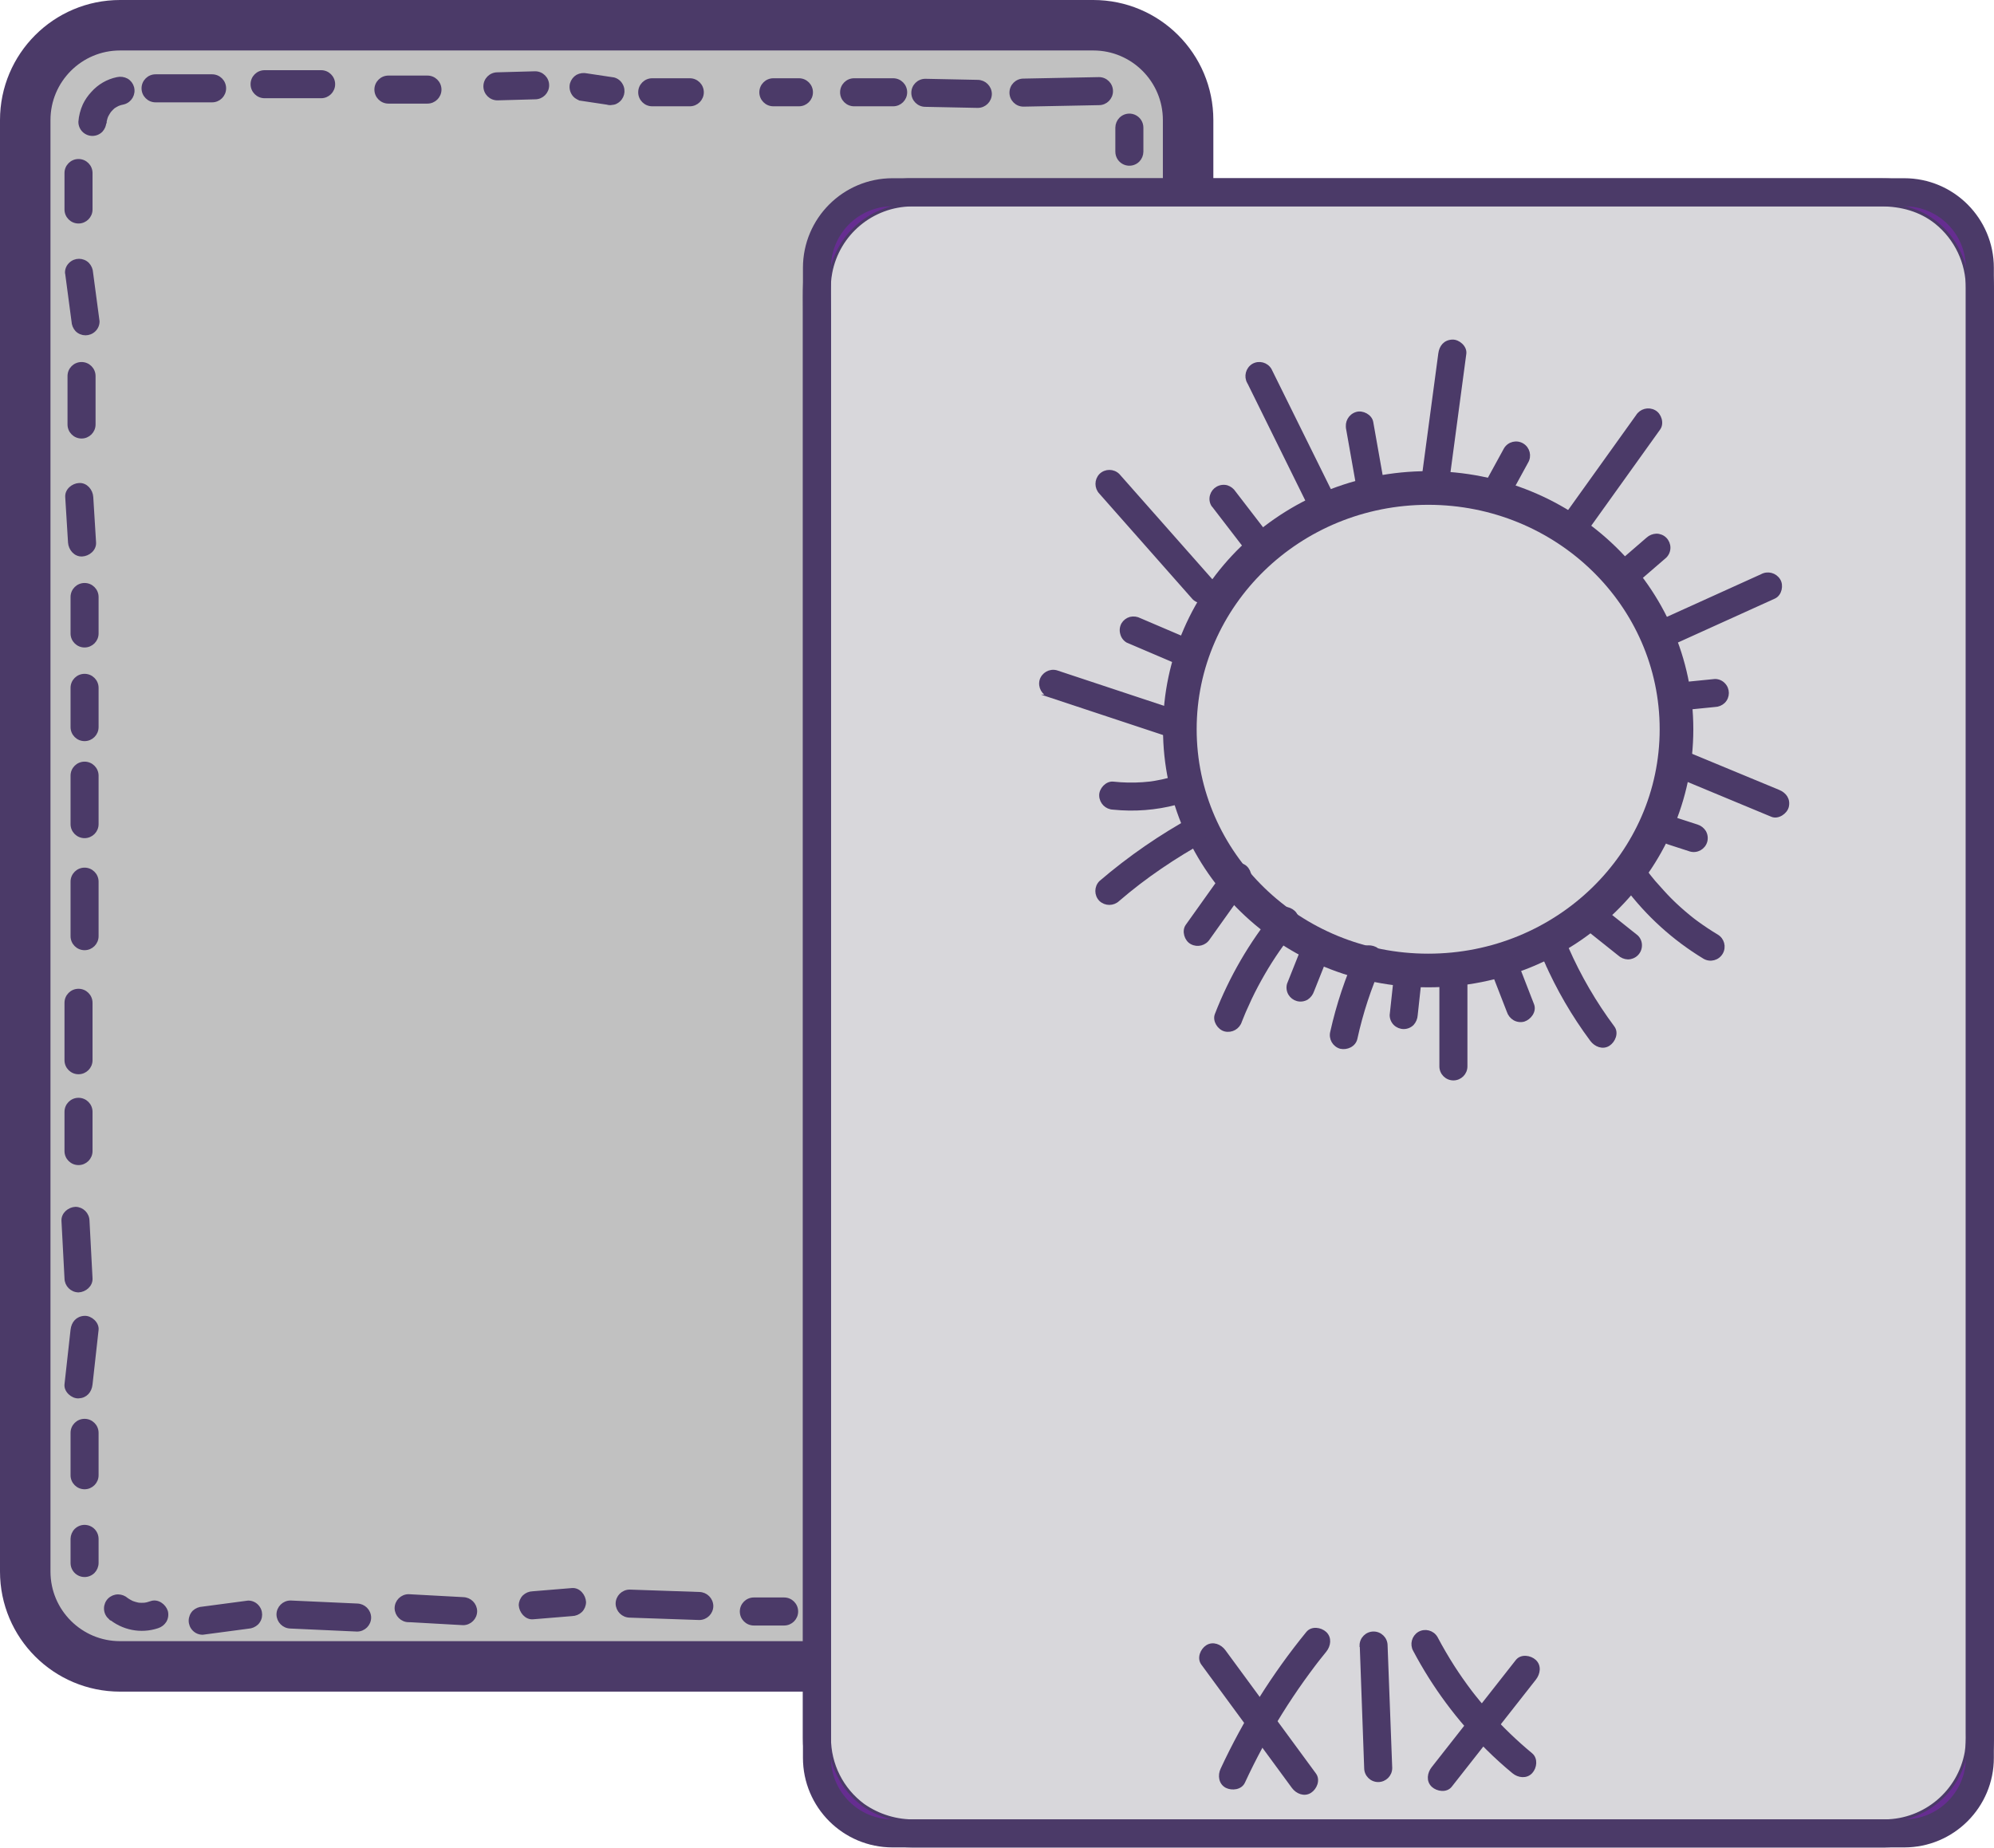
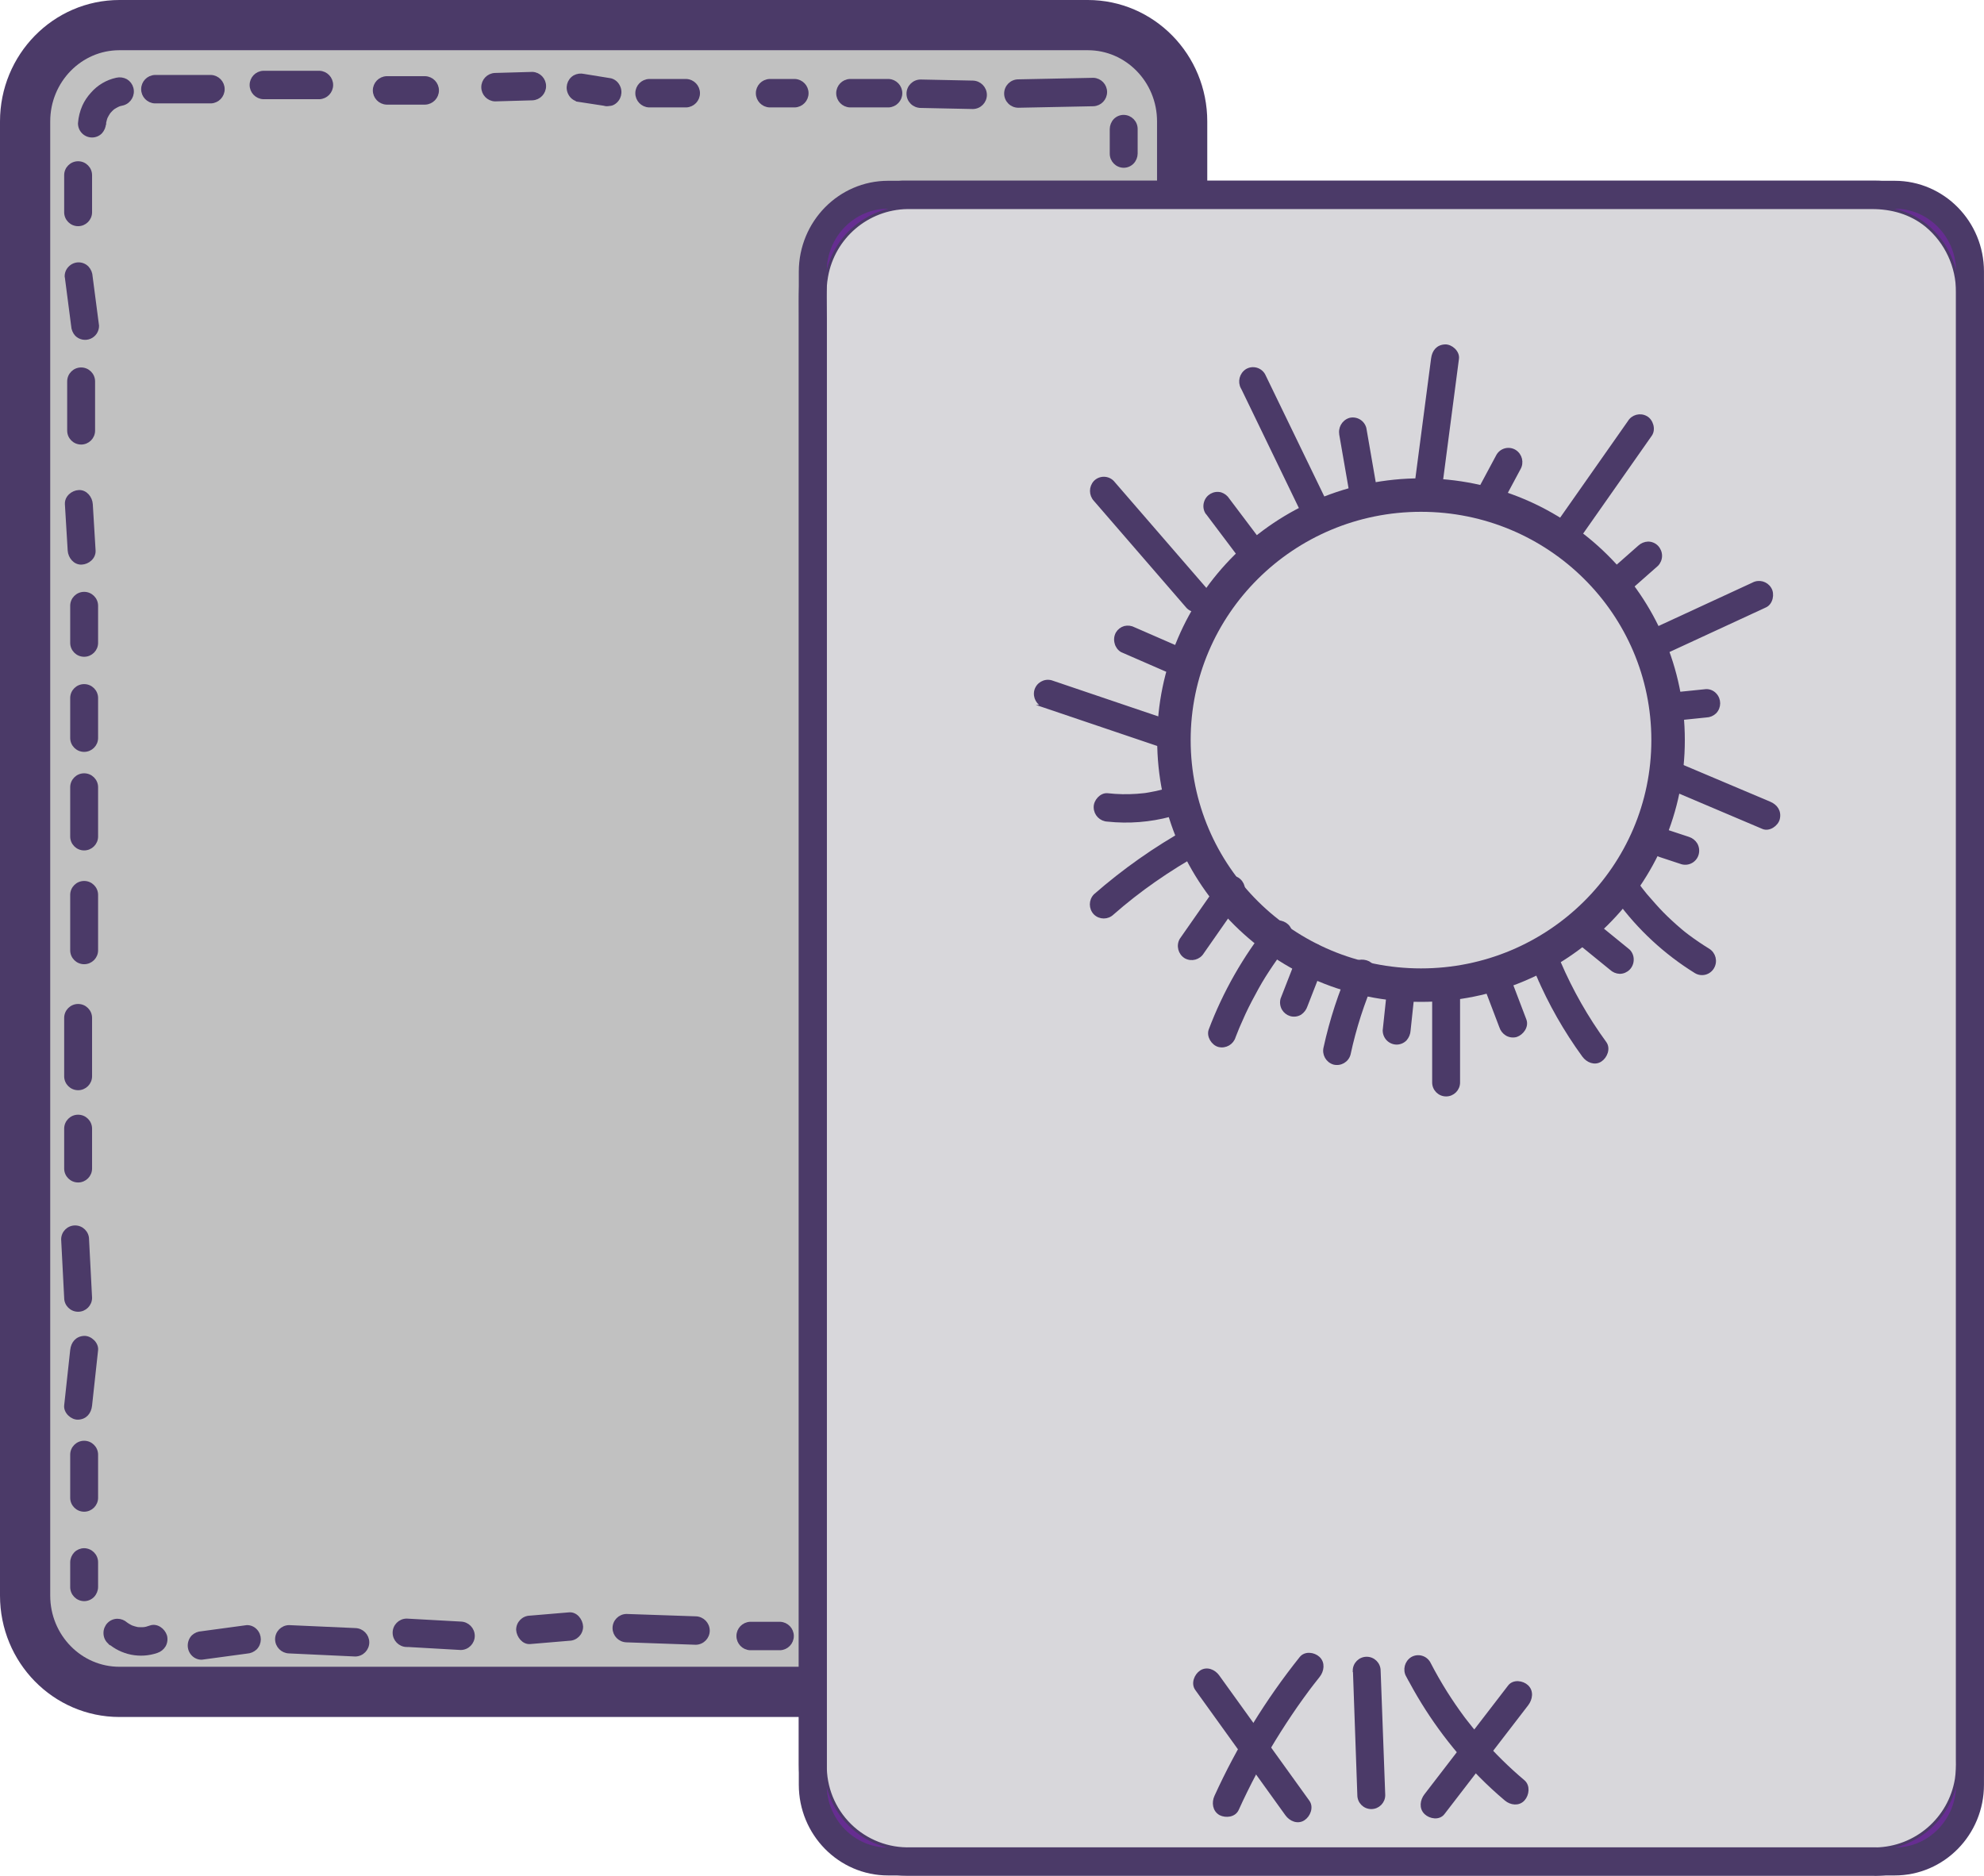
- <svg xmlns="http://www.w3.org/2000/svg" id="Camada_1" data-name="Camada 1" viewBox="0 0 711.11 658.86">
+ <svg xmlns="http://www.w3.org/2000/svg" id="Camada_1" data-name="Camada 1" viewBox="0 0 711.11 672.33">
  <defs>
    <style>
      .cls-1 {
        fill: #c1c1c1;
        stroke-width: 18px;
      }

      .cls-1, .cls-2, .cls-3, .cls-4, .cls-5, .cls-6 {
        stroke: #4b3a68;
        stroke-miterlimit: 10;
      }

      .cls-2 {
        fill: #d8d7db;
      }

      .cls-3 {
        fill: #662d91;
      }

      .cls-4, .cls-6 {
        fill: none;
      }

      .cls-4 {
        stroke-width: 12px;
      }

      .cls-5 {
        fill: #4b3a68;
      }

      .cls-6 {
        stroke-width: 10px;
      }
    </style>
  </defs>
-   <rect class="cls-1" x="9" y="9" width="414.71" height="585.29" rx="33.82" />
+   <path class="cls-1" d="M42.82,9H389.89c18.68,0,33.82,15.46,33.82,34.52V571.91c0,19.07-15.14,34.52-33.82,34.52H42.82C24.14,606.43,9,591,9,571.91V43.52C9,24.46,24.14,9,42.82,9Z" transform="translate(0 0)" />
  <g>
-     <rect class="cls-2" x="291.35" y="68.56" width="414.71" height="585.29" rx="33.82" />
-     <path class="cls-3" d="M672.24,649.35H326.57a31.08,31.08,0,0,1-18.66-5.6,29.66,29.66,0,0,1-12.06-24V112.12c0-4.8-.47-10.13.45-14.87a29.7,29.7,0,0,1,28.88-24.14H671c7,0,13.82,1.83,19.42,6.28a29.86,29.86,0,0,1,11.14,23.45V618.05a38.91,38.91,0,0,1-.38,6.82,29.68,29.68,0,0,1-28.94,24.48c-5.79.07-5.81,9.07,0,9A38.87,38.87,0,0,0,708.35,633a41.28,41.28,0,0,0,2.25-14.41V102.61a38.87,38.87,0,0,0-39.24-38.5H323.52A38.78,38.78,0,0,0,288.57,91c-2.07,6.54-1.74,13.32-1.74,20.06V619.87a38.42,38.42,0,0,0,38.35,38.49H672.24C678,658.35,678,649.35,672.24,649.35Z" transform="translate(0 0)" />
+     <path class="cls-2" d="M325.17,69.8H672.24c18.68,0,33.82,15.45,33.82,34.52V632.71c0,19.06-15.14,34.52-33.82,34.52H325.17c-18.68,0-33.82-15.46-33.82-34.52V104.32C291.35,85.25,306.49,69.8,325.17,69.8Z" transform="translate(0 0)" />
+     <path class="cls-3" d="M672.24,662.64H326.57a29.58,29.58,0,0,1-30.72-30.22V114.26c0-4.9-.47-10.34.45-15.18a29.87,29.87,0,0,1,28.88-24.64H671c7,0,13.82,1.87,19.42,6.41a30.74,30.74,0,0,1,11.14,23.94v525.9a40.57,40.57,0,0,1-.38,7,29.87,29.87,0,0,1-28.94,25c-5.79.07-5.81,9.25,0,9.18A38.91,38.91,0,0,0,708.35,646a43,43,0,0,0,2.25-14.71V104.55c-.2-21.91-17.77-39.5-39.24-39.3H323.52A38.91,38.91,0,0,0,288.57,92.7c-2.07,6.68-1.74,13.6-1.74,20.48V632.55c0,21.65,17.13,39.24,38.35,39.28H672.24C678,671.82,678,662.64,672.24,662.64Z" transform="translate(0 0)" />
  </g>
-   <ellipse class="cls-4" cx="509.32" cy="260.07" rx="88.56" ry="86.04" />
-   <path class="cls-5" d="M516.65,169.34l5.78-43.23c.31-2.35-2.3-4.6-4.5-4.5-2.71.12-4.17,2-4.5,4.5l-5.78,43.19c-.32,2.35,2.29,4.6,4.5,4.5,2.7-.12,4.16-2,4.5-4.5Z" transform="translate(0 0)" />
-   <path class="cls-5" d="M537.71,177.2l6.8-12.43a4.5,4.5,0,1,0-7.71-4.65l-.06.11-6.8,12.42a4.5,4.5,0,0,0,7.77,4.55Z" transform="translate(0 0)" />
-   <path class="cls-5" d="M564.35,191l27.29-38.11c1.38-1.92.4-5.09-1.61-6.16a4.61,4.61,0,0,0-6.16,1.62l-27.29,38.1c-1.38,1.92-.4,5.1,1.61,6.16a4.63,4.63,0,0,0,6.16-1.61Z" transform="translate(0 0)" />
-   <path class="cls-5" d="M583.09,207.84l10.81-9.34a4.51,4.51,0,0,0,1.32-3.18,4.6,4.6,0,0,0-1.32-3.19,4.52,4.52,0,0,0-3.18-1.31,5,5,0,0,0-3.18,1.29l-10.82,9.35a4.52,4.52,0,0,0-1.31,3.18,4.61,4.61,0,0,0,1.31,3.18,4.54,4.54,0,0,0,3.19,1.32,5,5,0,0,0,3.18-1.32Z" transform="translate(0 0)" />
-   <path class="cls-5" d="M596.56,229.42,632.8,213c2.15-1,2.84-4.26,1.61-6.16a4.62,4.62,0,0,0-6.15-1.61L592,221.65c-2.15,1-2.84,4.25-1.62,6.15a4.63,4.63,0,0,0,6.16,1.62Z" transform="translate(0 0)" />
-   <path class="cls-5" d="M600.76,252.72l10.8-1.08a4.78,4.78,0,0,0,3.18-1.32,4.49,4.49,0,0,0,0-6.35h0a4.32,4.32,0,0,0-3.18-1.32l-10.8,1.08a4.92,4.92,0,0,0-3.18,1.32,4.5,4.5,0,0,0,0,6.36h0A4.38,4.38,0,0,0,600.76,252.72Z" transform="translate(0 0)" />
-   <path class="cls-5" d="M599.68,277.44l32.22,13.39c2.18.91,5-1,5.54-3.14.6-2.63-.81-4.56-3.14-5.53L602,268.77c-2.18-.91-5,1-5.53,3.14-.6,2.63.81,4.56,3.14,5.53Z" transform="translate(0 0)" />
-   <path class="cls-5" d="M594.93,300.64l7.9,2.56a4.51,4.51,0,0,0,5.54-3.13h0a4.58,4.58,0,0,0-.46-3.47,4.88,4.88,0,0,0-2.69-2.07l-7.9-2.56a4.51,4.51,0,0,0-5.54,3.13h0a4.58,4.58,0,0,0,.46,3.47A4.88,4.88,0,0,0,594.93,300.64Z" transform="translate(0 0)" />
-   <path class="cls-5" d="M579.84,316.16a98.63,98.63,0,0,0,27.93,25.33,4.5,4.5,0,0,0,4.54-7.78q-3.72-2.23-7.24-4.81l-.85-.63-.56-.43-.54-.43-.83-.67c-1.15-.94-2.27-1.9-3.38-2.9a75.48,75.48,0,0,1-6-6c-1-1.09-2-2.2-3-3.35-.45-.54-.9-1.09-1.34-1.64l-.66-.83c.47.6-.23-.32-.32-.44-1.41-1.88-4-3-6.16-1.62-1.85,1.2-3.13,4.15-1.61,6.16Z" transform="translate(0 0)" />
-   <path class="cls-5" d="M566.57,331.72l10.81,8.62a4.92,4.92,0,0,0,3.18,1.32,4.57,4.57,0,0,0,3.18-1.32,4.47,4.47,0,0,0,1.32-3.18,4.32,4.32,0,0,0-1.32-3.18l-10.81-8.63a4.91,4.91,0,0,0-3.18-1.31,4.61,4.61,0,0,0-3.18,1.31,4.49,4.49,0,0,0-1.32,3.19A4.32,4.32,0,0,0,566.57,331.72Z" transform="translate(0 0)" />
-   <path class="cls-5" d="M551.12,342.64a144.34,144.34,0,0,0,16.43,28.28c1.4,1.88,4,3,6.15,1.61,1.87-1.2,3.12-4.14,1.62-6.16a144.48,144.48,0,0,1-16.43-28.26c-1-2.17-4.28-2.83-6.16-1.62-2.24,1.45-2.63,3.84-1.61,6.16Z" transform="translate(0 0)" />
-   <path class="cls-5" d="M532,345.63l5.86,15.08A4.88,4.88,0,0,0,540,363.4a4.55,4.55,0,0,0,3.46.46c2.13-.69,4.06-3.19,3.15-5.54l-5.86-15.08a4.88,4.88,0,0,0-2.07-2.69,4.62,4.62,0,0,0-3.47-.45c-2.13.68-4.06,3.18-3.14,5.53Z" transform="translate(0 0)" />
-   <path class="cls-5" d="M513.82,350.11v30.2a4.5,4.5,0,1,0,9,0v-30.2a4.5,4.5,0,0,0-9,0Z" transform="translate(0 0)" />
-   <path class="cls-5" d="M497.5,349l-1.41,13a4.5,4.5,0,0,0,1.31,3.18,4.6,4.6,0,0,0,3.19,1.32,4.51,4.51,0,0,0,3.18-1.32,5.21,5.21,0,0,0,1.32-3.18l1.41-13a4.5,4.5,0,0,0-7.68-3.19A5.18,5.18,0,0,0,497.5,349Z" transform="translate(0 0)" />
-   <path class="cls-5" d="M484.32,339.77A146.16,146.16,0,0,0,474.9,368a4.56,4.56,0,0,0,3.14,5.53c2.28.52,5-.68,5.54-3.14a139,139,0,0,1,3.7-13.58c.74-2.23,1.52-4.44,2.37-6.63.39-1,.8-2,1.22-3.05.21-.51.24-.58.09-.23.12-.28.24-.57.37-.86l.76-1.72c1-2.14.69-4.93-1.62-6.15-2-1-5.13-.68-6.15,1.61Z" transform="translate(0 0)" />
-   <path class="cls-5" d="M465.79,335.11,459.46,351a4.53,4.53,0,0,0,.45,3.47,4.6,4.6,0,0,0,2.69,2.06,4.53,4.53,0,0,0,3.47-.45,5.22,5.22,0,0,0,2.07-2.69l6.33-15.9a4.5,4.5,0,0,0-3.15-5.53h0a4.5,4.5,0,0,0-3.46.45,5.18,5.18,0,0,0-2.07,2.69Z" transform="translate(0 0)" />
-   <path class="cls-5" d="M455,325.23a134.66,134.66,0,0,0-21.28,36.59c-.85,2.2.94,5,3.14,5.54a4.65,4.65,0,0,0,5.54-3.15c.32-.82.64-1.64,1-2.46l.28-.68c-.18.43.26-.6.3-.69.67-1.48,1.33-2.95,2-4.41,1.43-3,3-5.92,4.65-8.78s3.36-5.54,5.2-8.21q1.38-2,2.83-4l.67-.88a5.72,5.72,0,0,1,.37-.49l1.66-2.07c1.48-1.82,1.91-4.6,0-6.36-1.65-1.51-4.78-2-6.36,0Z" transform="translate(0 0)" />
-   <path class="cls-5" d="M437.37,310.34l-14.09,19.77c-1.37,1.92-.4,5.09,1.61,6.15a4.62,4.62,0,0,0,6.16-1.61l14.09-19.77c1.37-1.92.4-5.09-1.61-6.15A4.62,4.62,0,0,0,437.37,310.34Z" transform="translate(0 0)" />
-   <path class="cls-5" d="M426,291.44a195.24,195.24,0,0,0-33.57,23.14,4.54,4.54,0,0,0,0,6.37,4.62,4.62,0,0,0,6.36,0,167,167,0,0,1,15-11.51,189.51,189.51,0,0,1,16.74-10.23,4.54,4.54,0,0,0,1.61-6.16,4.6,4.6,0,0,0-6.16-1.61Z" transform="translate(0 0)" />
-   <path class="cls-5" d="M397,288.25a63,63,0,0,0,22.47-1.73,4.54,4.54,0,0,0,3.14-5.53,4.59,4.59,0,0,0-5.54-3.15c-1.69.45-3.41.82-5.14,1.11l-1.2.19h0l-.61.08c-.87.1-1.74.18-2.62.24a59.41,59.41,0,0,1-10.5-.21c-2.35-.25-4.6,2.25-4.5,4.5a4.63,4.63,0,0,0,4.5,4.5Z" transform="translate(0 0)" />
-   <path class="cls-5" d="M374.32,248.21l41,13.58a4.53,4.53,0,0,0,5.53-3.15,4.59,4.59,0,0,0-3.14-5.53l-40.95-13.58a4.55,4.55,0,0,0-5.54,3.14,4.61,4.61,0,0,0,3.14,5.54Z" transform="translate(0 0)" />
-   <path class="cls-5" d="M402,228.71l15.74,6.72a5,5,0,0,0,3.46.45,4.53,4.53,0,0,0,3.15-5.54,4.3,4.3,0,0,0-2.07-2.68l-15.74-6.72a4.92,4.92,0,0,0-3.47-.45,4.6,4.6,0,0,0-2.69,2.06A4.53,4.53,0,0,0,400,226,4.35,4.35,0,0,0,402,228.71Z" transform="translate(0 0)" />
-   <path class="cls-5" d="M392.45,175.75l33.23,37.62a4.54,4.54,0,0,0,6.37,0,4.62,4.62,0,0,0,0-6.37l-33.23-37.61a4.54,4.54,0,0,0-6.37,0A4.6,4.6,0,0,0,392.45,175.75Z" transform="translate(0 0)" />
-   <path class="cls-5" d="M432.48,180.16l13.13,17.07a5,5,0,0,0,2.69,2.07,4.59,4.59,0,0,0,3.46-.45,4.55,4.55,0,0,0,2.07-2.69,4.35,4.35,0,0,0-.45-3.47l-13.13-17.07a5,5,0,0,0-2.69-2.07,4.6,4.6,0,0,0-3.46.46A4.51,4.51,0,0,0,432,176.7a4.33,4.33,0,0,0,.45,3.46Z" transform="translate(0 0)" />
-   <path class="cls-5" d="M445.26,136.37l21.88,44.32a4.5,4.5,0,0,0,6.15,1.61,4.61,4.61,0,0,0,1.62-6.15L453,131.83a4.52,4.52,0,0,0-6.16-1.62,4.62,4.62,0,0,0-1.61,6.16Z" transform="translate(0 0)" />
-   <path class="cls-5" d="M480.56,153,484,172.43c.41,2.32,3.38,3.84,5.54,3.14a4.63,4.63,0,0,0,3.14-5.54l-3.44-19.46c-.41-2.33-3.37-3.85-5.53-3.15A4.63,4.63,0,0,0,480.6,153Z" transform="translate(0 0)" />
-   <path class="cls-5" d="M37.53,43.48a2.69,2.69,0,0,1,.08-.79l-.16,1.2A12.39,12.39,0,0,1,38.24,41l-.45,1.08a13,13,0,0,1,1.66-2.84l-.71.91A13.82,13.82,0,0,1,41,37.83l-.91.71A12.78,12.78,0,0,1,42.82,37l-1.07.45a11.24,11.24,0,0,1,2.4-.72,4.56,4.56,0,0,0,3.17-5.57,4.51,4.51,0,0,0-2.07-2.69A5,5,0,0,0,41.79,28a16.19,16.19,0,0,0-8.86,5.14A16.7,16.7,0,0,0,30,37.42a17.88,17.88,0,0,0-1.55,6.06,4.5,4.5,0,0,0,7.68,3.18,5,5,0,0,0,1.32-3.18Z" transform="translate(0 0)" />
-   <path class="cls-5" d="M55.48,36H75.64a4.5,4.5,0,0,0,0-9H55.48a4.5,4.5,0,1,0,0,9Z" transform="translate(0 0)" />
-   <path class="cls-5" d="M94.36,34.53h20.16a4.5,4.5,0,1,0,0-9H94.36a4.5,4.5,0,0,0,0,9Z" transform="translate(0 0)" />
-   <path class="cls-5" d="M138.52,36.45h13.92a4.5,4.5,0,0,0,0-9H138.52a4.5,4.5,0,1,0,0,9Z" transform="translate(0 0)" />
-   <path class="cls-5" d="M177.39,35.29l13.45-.37a4.5,4.5,0,0,0,0-9l-13.45.37a4.5,4.5,0,0,0,0,9Z" transform="translate(0 0)" />
-   <path class="cls-5" d="M206.91,35.39l9.6,1.44a3.34,3.34,0,0,0,1.8.08,3.23,3.23,0,0,0,1.67-.53,4.51,4.51,0,0,0,1.62-6.16,4.38,4.38,0,0,0-2.69-2.11l-9.6-1.44a5,5,0,0,0-3.47.45,4.66,4.66,0,0,0-2.07,2.69,4.58,4.58,0,0,0,.46,3.47,4.36,4.36,0,0,0,2.68,2.07Z" transform="translate(0 0)" />
-   <path class="cls-5" d="M232.6,37.41H246a4.5,4.5,0,1,0,0-9H232.6a4.5,4.5,0,0,0,0,9Z" transform="translate(0 0)" />
-   <path class="cls-5" d="M275.8,37.41h9.12a4.5,4.5,0,1,0,0-9H275.8a4.5,4.5,0,0,0,0,9Z" transform="translate(0 0)" />
-   <path class="cls-5" d="M304.6,37.41h13.92a4.5,4.5,0,1,0,0-9H304.6a4.5,4.5,0,0,0,0,9Z" transform="translate(0 0)" />
-   <path class="cls-5" d="M330,37.6l18.72.38a4.53,4.53,0,0,0,4.5-4.5,4.59,4.59,0,0,0-4.5-4.5L330,28.6a4.5,4.5,0,0,0,0,9Z" transform="translate(0 0)" />
-   <path class="cls-5" d="M365,37.53,391.92,37a4.5,4.5,0,0,0,0-9L365,28.53a4.5,4.5,0,0,0,0,9Z" transform="translate(0 0)" />
-   <path class="cls-5" d="M23.5,61.71v13a4.5,4.5,0,0,0,9,0v-13a4.5,4.5,0,0,0-9,0Z" transform="translate(0 0)" />
-   <path class="cls-5" d="M23.71,97.32,26,114.58a5,5,0,0,0,1.32,3.19,4.51,4.51,0,0,0,6.36,0A4.34,4.34,0,0,0,35,114.58l-2.3-17.26a5,5,0,0,0-1.35-3.21,4.5,4.5,0,0,0-6.35,0h0a4.24,4.24,0,0,0-1.32,3.18Z" transform="translate(0 0)" />
-   <path class="cls-5" d="M24.58,134.11v17.28a4.5,4.5,0,0,0,9,0V134.11a4.5,4.5,0,0,0-9,0Z" transform="translate(0 0)" />
-   <path class="cls-5" d="M23.76,177.25l1,16.21c.15,2.34,2,4.61,4.5,4.5,2.32-.1,4.66-2,4.5-4.5l-1-16.21c-.15-2.34-2-4.61-4.5-4.5-2.32.11-4.66,2-4.5,4.5Z" transform="translate(0 0)" />
-   <path class="cls-5" d="M25.66,212.91v13a4.5,4.5,0,1,0,9,0v-13a4.5,4.5,0,1,0-9,0Z" transform="translate(0 0)" />
-   <path class="cls-5" d="M25.66,245.31v14a4.5,4.5,0,1,0,9,0v-14a4.5,4.5,0,0,0-9,0Z" transform="translate(0 0)" />
-   <path class="cls-5" d="M25.66,276.63v17.28a4.5,4.5,0,1,0,9,0V276.63a4.5,4.5,0,0,0-9,0Z" transform="translate(0 0)" />
-   <path class="cls-5" d="M25.66,314.43v19.44a4.5,4.5,0,0,0,9,0V314.43a4.5,4.5,0,1,0-9,0Z" transform="translate(0 0)" />
-   <path class="cls-5" d="M23.5,357.63v20.48a4.5,4.5,0,0,0,9,0V357.63a4.5,4.5,0,0,0-9,0Z" transform="translate(0 0)" />
-   <path class="cls-5" d="M23.5,396.51v14a4.5,4.5,0,0,0,9,0v-14a4.5,4.5,0,0,0-9,0Z" transform="translate(0 0)" />
-   <path class="cls-5" d="M22.42,435.39l1.08,20.52a4.57,4.57,0,0,0,4.5,4.5c2.33-.1,4.63-2,4.5-4.5l-1.08-20.52a4.57,4.57,0,0,0-4.5-4.5C24.59,431,22.29,432.89,22.42,435.39Z" transform="translate(0 0)" />
-   <path class="cls-5" d="M25.66,474.27,23.5,493.71c-.26,2.35,2.26,4.6,4.5,4.5,2.66-.12,4.22-2,4.5-4.5l2.16-19.44c.26-2.35-2.26-4.6-4.5-4.5-2.66.12-4.22,2-4.5,4.5Z" transform="translate(0 0)" />
-   <path class="cls-5" d="M25.66,511v15.12a4.5,4.5,0,0,0,9,0V511a4.5,4.5,0,0,0-9,0Z" transform="translate(0 0)" />
-   <path class="cls-5" d="M25.66,548.79v8.64a4.5,4.5,0,0,0,7.68,3.18,4.66,4.66,0,0,0,1.32-3.18v-8.64A4.5,4.5,0,0,0,27,545.61,4.66,4.66,0,0,0,25.66,548.79Z" transform="translate(0 0)" />
-   <path class="cls-5" d="M38.9,576.76a17.84,17.84,0,0,0,17.33,3.43,4.88,4.88,0,0,0,2.68-2.08,4.58,4.58,0,0,0,.46-3.47c-.7-2.17-3.17-4-5.54-3.14a13.17,13.17,0,0,1-2.7.67l1.2-.17a14.3,14.3,0,0,1-3.58,0l1.19.16a14.68,14.68,0,0,1-3.45-1l1.08.45a13.25,13.25,0,0,1-2.75-1.6l.91.7-.46-.38a4.85,4.85,0,0,0-3.18-1.22,4.6,4.6,0,0,0-3.19,1.32,4.52,4.52,0,0,0-1.31,3.18,4.43,4.43,0,0,0,1.31,3.19Z" transform="translate(0 0)" />
-   <path class="cls-5" d="M72.29,582.5l16.2-2.15A5,5,0,0,0,91.67,579a4.5,4.5,0,0,0,0-6.36h0a4.32,4.32,0,0,0-3.18-1.32l-16.2,2.15a5,5,0,0,0-3.19,1.31A4.63,4.63,0,0,0,67.79,578a4.52,4.52,0,0,0,1.31,3.18A4.36,4.36,0,0,0,72.29,582.5Z" transform="translate(0 0)" />
-   <path class="cls-5" d="M103.6,580.29l23.76,1.08a4.53,4.53,0,0,0,4.5-4.5,4.59,4.59,0,0,0-4.5-4.5l-23.76-1.08a4.53,4.53,0,0,0-4.5,4.5A4.59,4.59,0,0,0,103.6,580.29Z" transform="translate(0 0)" />
-   <path class="cls-5" d="M145.73,578l19.44,1.09a4.53,4.53,0,0,0,4.5-4.5,4.6,4.6,0,0,0-4.5-4.5l-19.44-1.05a4.52,4.52,0,0,0-4.5,4.5,4.59,4.59,0,0,0,4.5,4.5Z" transform="translate(0 0)" />
-   <path class="cls-5" d="M190,577l14-1.15a4.78,4.78,0,0,0,3.18-1.32,4.57,4.57,0,0,0,1.32-3.18c-.11-2.28-2-4.71-4.5-4.5L190,568a4.78,4.78,0,0,0-3.18,1.32,4.57,4.57,0,0,0-1.32,3.18C185.64,574.73,187.54,577.16,190,577Z" transform="translate(0 0)" />
-   <path class="cls-5" d="M224.55,576.4l24.84.85a4.53,4.53,0,0,0,4.5-4.5,4.59,4.59,0,0,0-4.5-4.5l-24.84-.85a4.53,4.53,0,0,0-4.5,4.5,4.59,4.59,0,0,0,4.5,4.5Z" transform="translate(0 0)" />
-   <path class="cls-5" d="M268.84,579.21h10.8a4.5,4.5,0,0,0,0-9h-10.8a4.5,4.5,0,1,0,0,9Z" transform="translate(0 0)" />
-   <path class="cls-5" d="M398.26,45.51v8.6a4.5,4.5,0,0,0,7.68,3.18,4.66,4.66,0,0,0,1.32-3.18v-8.6a4.5,4.5,0,0,0-7.68-3.18A4.66,4.66,0,0,0,398.26,45.51Z" transform="translate(0 0)" />
-   <path class="cls-5" d="M428.82,593.34l32.31,44c1.39,1.89,4,3,6.15,1.61,1.88-1.21,3.11-4.13,1.62-6.16l-32.31-44c-1.39-1.89-4-3-6.16-1.61-1.87,1.21-3.1,4.13-1.61,6.16Z" transform="translate(0 0)" />
-   <path class="cls-5" d="M443.53,635.52a227.67,227.67,0,0,1,13.28-24.6q3.69-5.92,7.75-11.63c1.31-1.84,2.65-3.65,4-5.45.1-.12,1.09-1.42.67-.88l1.11-1.42c.75-.95,1.5-1.88,2.26-2.82,1.48-1.82,1.91-4.6,0-6.36-1.65-1.51-4.78-2-6.37,0A231.16,231.16,0,0,0,435.75,631c-1,2.13-.67,4.94,1.62,6.15,2,1,5.1.67,6.15-1.61Z" transform="translate(0 0)" />
-   <path class="cls-5" d="M485.42,586.85,487,630.54a4.5,4.5,0,0,0,9,0l-1.65-43.69a4.5,4.5,0,0,0-9,0Z" transform="translate(0 0)" />
-   <path class="cls-5" d="M504.43,588.54a144.56,144.56,0,0,0,26.14,35.21q4.38,4.34,9.13,8.26c1.81,1.5,4.62,1.9,6.36,0,1.53-1.66,1.94-4.76,0-6.37a140.42,140.42,0,0,1-15.26-14.71c-1.18-1.32-2.33-2.67-3.45-4-.59-.71-1.17-1.43-1.74-2.15l-.78-1-.46-.6q-3.21-4.24-6.08-8.7c-2.18-3.4-4.2-6.88-6.09-10.45a4.52,4.52,0,0,0-6.15-1.61,4.6,4.6,0,0,0-1.62,6.15Z" transform="translate(0 0)" />
-   <path class="cls-5" d="M517.34,636.89l30-38.19c1.45-1.85,1.93-4.59,0-6.37-1.62-1.49-4.81-2-6.37,0l-30,38.2c-1.45,1.84-1.93,4.58,0,6.36C512.59,638.38,515.78,638.89,517.34,636.89Z" transform="translate(0 0)" />
-   <rect class="cls-6" x="291.35" y="68.56" width="414.71" height="585.29" rx="26.96" />
+   <ellipse class="cls-4" cx="509.32" cy="265.28" rx="88.56" ry="87.83" />
+   <path class="cls-5" d="M516.65,172.67l5.78-44.13c.31-2.4-2.3-4.7-4.5-4.59-2.71.12-4.17,2-4.5,4.59l-5.78,44.09c-.32,2.39,2.29,4.69,4.5,4.59,2.7-.12,4.16-2,4.5-4.59Z" transform="translate(0 0)" />
+   <path class="cls-5" d="M537.71,180.69l6.8-12.69a4.66,4.66,0,0,0-1.53-6.31,4.45,4.45,0,0,0-6.18,1.57h0l-.06.11-6.8,12.68a4.63,4.63,0,0,0,1.61,6.28,4.44,4.44,0,0,0,6.16-1.64Z" transform="translate(0 0)" />
+   <path class="cls-5" d="M564.35,194.78l27.29-38.9c1.38-2,.4-5.2-1.61-6.29a4.56,4.56,0,0,0-6.16,1.65l-27.29,38.89c-1.38,2-.4,5.21,1.61,6.29a4.57,4.57,0,0,0,6.16-1.64Z" transform="translate(0 0)" />
+   <path class="cls-5" d="M583.09,212l10.81-9.54a4.65,4.65,0,0,0,1.32-3.24,4.75,4.75,0,0,0-1.32-3.26,4.47,4.47,0,0,0-3.18-1.34,4.92,4.92,0,0,0-3.18,1.32l-10.82,9.54a4.67,4.67,0,0,0-1.31,3.25,4.78,4.78,0,0,0,1.31,3.25,4.47,4.47,0,0,0,3.19,1.34,5,5,0,0,0,3.18-1.34Z" transform="translate(0 0)" />
+   <path class="cls-5" d="M596.56,234l36.24-16.76c2.15-1,2.84-4.35,1.61-6.28a4.57,4.57,0,0,0-6.15-1.65L592,226.06c-2.15,1-2.84,4.34-1.62,6.28a4.58,4.58,0,0,0,6.16,1.65Z" transform="translate(0 0)" />
+   <path class="cls-5" d="M600.76,257.78l10.8-1.11a4.75,4.75,0,0,0,3.18-1.34,4.66,4.66,0,0,0,0-6.48h0a4.27,4.27,0,0,0-3.18-1.35l-10.8,1.1a4.85,4.85,0,0,0-3.18,1.35,4.67,4.67,0,0,0,0,6.49h0A4.37,4.37,0,0,0,600.76,257.78Z" transform="translate(0 0)" />
+   <path class="cls-5" d="M599.68,283l32.22,13.67c2.18.93,5-1,5.54-3.21.6-2.68-.81-4.65-3.14-5.64L602,274.16c-2.18-.93-5,1-5.53,3.21-.6,2.68.81,4.65,3.14,5.64Z" transform="translate(0 0)" />
+   <path class="cls-5" d="M594.93,306.69l7.9,2.61a4.49,4.49,0,0,0,5.54-3.19h0a4.75,4.75,0,0,0-.46-3.54,4.92,4.92,0,0,0-2.69-2.12l-7.9-2.61a4.51,4.51,0,0,0-5.54,3.2h0a4.75,4.75,0,0,0,.46,3.54A4.86,4.86,0,0,0,594.93,306.69Z" transform="translate(0 0)" />
+   <path class="cls-5" d="M579.84,322.53a99.32,99.32,0,0,0,27.93,25.86,4.45,4.45,0,0,0,6.16-1.65,4.65,4.65,0,0,0-1.62-6.29q-3.72-2.28-7.24-4.91l-.85-.65-.56-.43-.54-.44-.83-.69c-1.15-1-2.27-1.94-3.38-3a77,77,0,0,1-6-6.12q-1.5-1.67-3-3.42c-.45-.55-.9-1.11-1.34-1.68l-.66-.84c.47.61-.23-.33-.32-.45-1.41-1.92-4-3.06-6.16-1.66-1.85,1.23-3.13,4.24-1.61,6.29Z" transform="translate(0 0)" />
+   <path class="cls-5" d="M566.57,338.42l10.81,8.8a4.89,4.89,0,0,0,3.18,1.34,4.55,4.55,0,0,0,3.18-1.34,4.62,4.62,0,0,0,1.32-3.25,4.48,4.48,0,0,0-1.32-3.25l-10.81-8.81a4.88,4.88,0,0,0-3.18-1.33,4.58,4.58,0,0,0-3.18,1.33,4.66,4.66,0,0,0-1.32,3.26A4.48,4.48,0,0,0,566.57,338.42Z" transform="translate(0 0)" />
+   <path class="cls-5" d="M551.12,349.56a148.3,148.3,0,0,0,16.43,28.87c1.4,1.92,4,3.06,6.15,1.64,1.87-1.22,3.12-4.22,1.62-6.28a148.14,148.14,0,0,1-16.43-28.85c-1-2.22-4.28-2.89-6.16-1.65-2.24,1.48-2.63,3.91-1.61,6.28Z" transform="translate(0 0)" />
+   <path class="cls-5" d="M532,352.61l5.86,15.4a4.92,4.92,0,0,0,2.14,2.74,4.47,4.47,0,0,0,3.46.47c2.13-.7,4.06-3.25,3.15-5.65l-5.86-15.39a5,5,0,0,0-2.07-2.75,4.53,4.53,0,0,0-3.47-.46c-2.13.69-4.06,3.25-3.14,5.64Z" transform="translate(0 0)" />
+   <path class="cls-5" d="M513.82,357.19V388a4.5,4.5,0,1,0,9,0V357.19a4.5,4.5,0,1,0-9,0Z" transform="translate(0 0)" />
+   <path class="cls-5" d="M497.5,356.05l-1.41,13.27a4.65,4.65,0,0,0,1.31,3.25,4.54,4.54,0,0,0,3.19,1.35,4.46,4.46,0,0,0,3.18-1.35,5.38,5.38,0,0,0,1.32-3.25l1.41-13.27a4.54,4.54,0,0,0-4.49-4.59,4.43,4.43,0,0,0-3.19,1.34A5.34,5.34,0,0,0,497.5,356.05Z" transform="translate(0 0)" />
+   <path class="cls-5" d="M484.32,346.63a151.57,151.57,0,0,0-9.42,28.82,4.66,4.66,0,0,0,3.14,5.64,4.55,4.55,0,0,0,5.54-3.2c1-4.68,2.24-9.31,3.7-13.86.74-2.28,1.52-4.54,2.37-6.77.39-1,.8-2,1.22-3.11q.31-.78.09-.24l.37-.88.76-1.75c1-2.19.69-5-1.62-6.28-2-1-5.13-.69-6.15,1.64Z" transform="translate(0 0)" />
+   <path class="cls-5" d="M465.79,341.88l-6.33,16.22a4.7,4.7,0,0,0,.45,3.54,4.63,4.63,0,0,0,2.69,2.1,4.44,4.44,0,0,0,3.47-.46,5.3,5.3,0,0,0,2.07-2.74l6.33-16.23a4.6,4.6,0,0,0-3.15-5.65h0a4.42,4.42,0,0,0-3.46.46,5.29,5.29,0,0,0-2.07,2.75Z" transform="translate(0 0)" />
+   <path class="cls-5" d="M455,331.79a138.1,138.1,0,0,0-21.28,37.35c-.85,2.25.94,5.1,3.14,5.66a4.64,4.64,0,0,0,5.54-3.22c.32-.84.64-1.67,1-2.51l.28-.69.3-.71c.67-1.51,1.33-3,2-4.5,1.43-3.06,3-6,4.65-9s3.36-5.66,5.2-8.38c.92-1.36,1.86-2.73,2.83-4.09l.67-.89a4.62,4.62,0,0,1,.37-.5l1.66-2.12c1.48-1.86,1.91-4.69,0-6.49-1.65-1.54-4.78-2-6.36,0Z" transform="translate(0 0)" />
+   <path class="cls-5" d="M437.37,316.59l-14.09,20.18a4.67,4.67,0,0,0,1.61,6.28,4.58,4.58,0,0,0,6.16-1.64l14.09-20.18a4.67,4.67,0,0,0-1.61-6.28A4.57,4.57,0,0,0,437.37,316.59Z" transform="translate(0 0)" />
+   <path class="cls-5" d="M426,297.3a195.08,195.08,0,0,0-33.57,23.62,4.7,4.7,0,0,0,0,6.5,4.55,4.55,0,0,0,6.36,0,169.66,169.66,0,0,1,15-11.75,191.67,191.67,0,0,1,16.74-10.44,4.69,4.69,0,0,0,1.61-6.29A4.55,4.55,0,0,0,426,297.3Z" transform="translate(0 0)" />
+   <path class="cls-5" d="M397,294a61.71,61.71,0,0,0,22.47-1.76,4.66,4.66,0,0,0,3.14-5.65,4.57,4.57,0,0,0-5.54-3.21c-1.69.46-3.41.84-5.14,1.13l-1.2.2h0l-.61.08c-.87.1-1.74.18-2.62.24a57.56,57.56,0,0,1-10.5-.21c-2.35-.26-4.6,2.29-4.5,4.59A4.67,4.67,0,0,0,397,294Z" transform="translate(0 0)" />
+   <path class="cls-5" d="M374.32,253.17l41,13.87a4.52,4.52,0,0,0,5.53-3.22,4.69,4.69,0,0,0-3.14-5.64l-40.95-13.87a4.54,4.54,0,0,0-5.54,3.21,4.71,4.71,0,0,0,3.14,5.65Z" transform="translate(0 0)" />
+   <path class="cls-5" d="M402,233.27l15.74,6.86a5,5,0,0,0,3.46.46,4.64,4.64,0,0,0,3.15-5.66,4.34,4.34,0,0,0-2.07-2.73l-15.74-6.86a4.82,4.82,0,0,0-3.47-.46,4.59,4.59,0,0,0-2.69,2.1,4.69,4.69,0,0,0-.38,3.52A4.47,4.47,0,0,0,402,233.27Z" transform="translate(0 0)" />
+   <path class="cls-5" d="M392.45,179.21l33.23,38.4a4.47,4.47,0,0,0,6.37,0,4.78,4.78,0,0,0,0-6.5l-33.23-38.39a4.47,4.47,0,0,0-6.37,0A4.77,4.77,0,0,0,392.45,179.21Z" transform="translate(0 0)" />
+   <path class="cls-5" d="M432.48,183.71l13.13,17.43a5,5,0,0,0,2.69,2.11,4.51,4.51,0,0,0,3.46-.46,4.64,4.64,0,0,0,2.07-2.75,4.53,4.53,0,0,0-.45-3.54l-13.13-17.42a5,5,0,0,0-2.69-2.12,4.55,4.55,0,0,0-5.56,3.22,4.5,4.5,0,0,0,.45,3.53Z" transform="translate(0 0)" />
+   <path class="cls-5" d="M445.26,139l21.88,45.24a4.46,4.46,0,0,0,6.15,1.65,4.77,4.77,0,0,0,1.62-6.28L453,134.38a4.46,4.46,0,0,0-6.16-1.65,4.76,4.76,0,0,0-1.61,6.28Z" transform="translate(0 0)" />
+   <path class="cls-5" d="M480.56,156,484,175.82a4.52,4.52,0,0,0,5.54,3.21,4.75,4.75,0,0,0,3.14-5.66l-3.44-19.86a4.51,4.51,0,0,0-5.53-3.22,4.75,4.75,0,0,0-3.11,5.7Z" transform="translate(0 0)" />
+   <path class="cls-5" d="M37.53,44.2a2.72,2.72,0,0,1,.08-.81l-.16,1.22a13.12,13.12,0,0,1,.79-3l-.45,1.11a13.21,13.21,0,0,1,1.66-2.9l-.71.93A13.73,13.73,0,0,1,41,38.43l-.91.72a13,13,0,0,1,2.73-1.57L41.75,38a10.72,10.72,0,0,1,2.4-.73,4.67,4.67,0,0,0,3.17-5.69,4.6,4.6,0,0,0-2.07-2.75,4.91,4.91,0,0,0-3.46-.48,16.18,16.18,0,0,0-8.86,5.25A17.25,17.25,0,0,0,30,38a18.61,18.61,0,0,0-1.55,6.19A4.54,4.54,0,0,0,33,48.78a4.43,4.43,0,0,0,3.18-1.34,5.18,5.18,0,0,0,1.32-3.24Z" transform="translate(0 0)" />
+   <path class="cls-5" d="M55.48,36.56H75.64a4.6,4.6,0,0,0,0-9.19H55.48a4.6,4.6,0,0,0,0,9.19Z" transform="translate(0 0)" />
+   <path class="cls-5" d="M94.36,35.06h20.16a4.6,4.6,0,0,0,0-9.19H94.36a4.6,4.6,0,0,0,0,9.19Z" transform="translate(0 0)" />
+   <path class="cls-5" d="M138.52,37h13.92a4.6,4.6,0,0,0,0-9.19H138.52a4.6,4.6,0,0,0,0,9.19Z" transform="translate(0 0)" />
+   <path class="cls-5" d="M177.39,35.84l13.45-.38a4.6,4.6,0,0,0,0-9.19l-13.45.38a4.6,4.6,0,0,0,0,9.19Z" transform="translate(0 0)" />
+   <path class="cls-5" d="M206.91,35.94l9.6,1.47a3.34,3.34,0,0,0,1.8.08A3.24,3.24,0,0,0,220,37a4.66,4.66,0,0,0,1.62-6.29,4.35,4.35,0,0,0-2.69-2.15L209.31,27a4.87,4.87,0,0,0-3.47.46,4.63,4.63,0,0,0-1.61,6.28,4.37,4.37,0,0,0,2.68,2.12Z" transform="translate(0 0)" />
+   <path class="cls-5" d="M232.6,38H246a4.6,4.6,0,0,0,0-9.19H232.6a4.6,4.6,0,0,0,0,9.19Z" transform="translate(0 0)" />
+   <path class="cls-5" d="M275.8,38h9.12a4.6,4.6,0,0,0,0-9.19H275.8a4.6,4.6,0,0,0,0,9.19Z" transform="translate(0 0)" />
+   <path class="cls-5" d="M304.6,38h13.92a4.6,4.6,0,0,0,0-9.19H304.6a4.6,4.6,0,0,0,0,9.19Z" transform="translate(0 0)" />
+   <path class="cls-5" d="M330,38.19l18.72.39a4.58,4.58,0,0,0,4.5-4.59,4.64,4.64,0,0,0-4.5-4.6L330,29a4.59,4.59,0,0,0,0,9.18Z" transform="translate(0 0)" />
+   <path class="cls-5" d="M365,38.12l26.92-.54a4.6,4.6,0,0,0,0-9.19L365,28.94a4.59,4.59,0,0,0,0,9.18Z" transform="translate(0 0)" />
+   <path class="cls-5" d="M23.5,62.8V76.07a4.5,4.5,0,1,0,9,0V62.8a4.5,4.5,0,1,0-9,0Z" transform="translate(0 0)" />
+   <path class="cls-5" d="M23.71,99.15,26,116.77A5.21,5.21,0,0,0,27.32,120,4.5,4.5,0,0,0,35,116.77L32.7,99.15a5.14,5.14,0,0,0-1.35-3.27,4.43,4.43,0,0,0-6.35,0h0a4.36,4.36,0,0,0-1.32,3.24Z" transform="translate(0 0)" />
+   <path class="cls-5" d="M24.58,136.71v17.63a4.5,4.5,0,1,0,9,0h0V136.71a4.5,4.5,0,1,0-9,0Z" transform="translate(0 0)" />
+   <path class="cls-5" d="M23.76,180.74l1,16.55c.15,2.39,2,4.7,4.5,4.59,2.32-.1,4.66-2,4.5-4.59l-1-16.55c-.15-2.39-2-4.7-4.5-4.59C25.94,176.26,23.6,178.19,23.76,180.74Z" transform="translate(0 0)" />
+   <path class="cls-5" d="M25.66,217.14v13.27a4.5,4.5,0,1,0,9,0V217.14a4.5,4.5,0,1,0-9,0Z" transform="translate(0 0)" />
+   <path class="cls-5" d="M25.66,250.21V264.5a4.5,4.5,0,1,0,9,0V250.21a4.5,4.5,0,1,0-9,0Z" transform="translate(0 0)" />
+   <path class="cls-5" d="M25.66,282.18v17.64a4.5,4.5,0,1,0,9,0V282.18a4.5,4.5,0,1,0-9,0Z" transform="translate(0 0)" />
+   <path class="cls-5" d="M25.66,320.77v19.84a4.5,4.5,0,1,0,9,0V320.77a4.5,4.5,0,1,0-9,0Z" transform="translate(0 0)" />
+   <path class="cls-5" d="M23.5,364.86v20.91a4.5,4.5,0,1,0,9,0V364.86a4.5,4.5,0,1,0-9,0Z" transform="translate(0 0)" />
+   <path class="cls-5" d="M23.5,404.55v14.29a4.5,4.5,0,1,0,9,0V404.55a4.5,4.5,0,1,0-9,0Z" transform="translate(0 0)" />
+   <path class="cls-5" d="M22.42,444.24l1.08,20.94a4.5,4.5,0,1,0,9,0l-1.08-20.94a4.5,4.5,0,1,0-9,0Z" transform="translate(0 0)" />
+   <path class="cls-5" d="M25.66,483.92,23.5,503.77c-.26,2.4,2.26,4.69,4.5,4.59,2.66-.12,4.22-2,4.5-4.59l2.16-19.85c.26-2.39-2.26-4.69-4.5-4.59C27.5,479.45,25.94,481.37,25.66,483.92Z" transform="translate(0 0)" />
+   <path class="cls-5" d="M25.66,521.42v15.43a4.5,4.5,0,1,0,9,0V521.42a4.5,4.5,0,1,0-9,0Z" transform="translate(0 0)" />
+   <path class="cls-5" d="M25.66,560v8.82a4.55,4.55,0,0,0,4.5,4.59,4.47,4.47,0,0,0,3.18-1.34,4.83,4.83,0,0,0,1.32-3.25V560a4.55,4.55,0,0,0-4.52-4.57A4.48,4.48,0,0,0,27,556.74,4.79,4.79,0,0,0,25.66,560Z" transform="translate(0 0)" />
+   <path class="cls-5" d="M38.9,588.54A17.56,17.56,0,0,0,56.23,592a4.94,4.94,0,0,0,2.68-2.12,4.75,4.75,0,0,0,.46-3.54c-.7-2.22-3.17-4.09-5.54-3.21a12.6,12.6,0,0,1-2.7.69l1.2-.18a14.3,14.3,0,0,1-3.58,0l1.19.17a14.29,14.29,0,0,1-3.45-1l1.08.46a13,13,0,0,1-2.75-1.63l.91.72-.46-.39a4.78,4.78,0,0,0-3.18-1.25,4.54,4.54,0,0,0-3.19,1.35,4.65,4.65,0,0,0-1.31,3.25,4.57,4.57,0,0,0,1.31,3.25Z" transform="translate(0 0)" />
+   <path class="cls-5" d="M72.29,594.4l16.2-2.19a5,5,0,0,0,3.18-1.38,4.67,4.67,0,0,0,0-6.49h0A4.27,4.27,0,0,0,88.49,583l-16.2,2.19a4.94,4.94,0,0,0-3.19,1.34,4.76,4.76,0,0,0-1.31,3.29,4.64,4.64,0,0,0,1.31,3.24A4.31,4.31,0,0,0,72.29,594.4Z" transform="translate(0 0)" />
+   <path class="cls-5" d="M103.6,592.14l23.76,1.11a4.59,4.59,0,0,0,4.5-4.6,4.64,4.64,0,0,0-4.5-4.59L103.6,583a4.57,4.57,0,0,0-4.5,4.59A4.63,4.63,0,0,0,103.6,592.14Z" transform="translate(0 0)" />
+   <path class="cls-5" d="M145.73,589.81l19.44,1.11a4.58,4.58,0,0,0,4.5-4.59,4.65,4.65,0,0,0-4.5-4.6l-19.44-1.07a4.57,4.57,0,0,0-4.5,4.59,4.64,4.64,0,0,0,4.5,4.6Z" transform="translate(0 0)" />
+   <path class="cls-5" d="M190,588.79l14-1.18a4.56,4.56,0,0,0,4.5-4.59c-.11-2.33-2-4.81-4.5-4.6l-14,1.18a4.56,4.56,0,0,0-4.5,4.59C185.64,586.47,187.54,589,190,588.79Z" transform="translate(0 0)" />
+   <path class="cls-5" d="M224.55,588.17l24.84.87a4.58,4.58,0,0,0,4.5-4.59,4.64,4.64,0,0,0-4.5-4.6L224.55,579a4.57,4.57,0,0,0-4.5,4.59A4.63,4.63,0,0,0,224.55,588.17Z" transform="translate(0 0)" />
+   <path class="cls-5" d="M268.84,591h10.8a4.6,4.6,0,0,0,0-9.19h-10.8a4.6,4.6,0,0,0,0,9.19Z" transform="translate(0 0)" />
+   <path class="cls-5" d="M398.26,46.27v8.78a4.55,4.55,0,0,0,4.5,4.59,4.48,4.48,0,0,0,3.18-1.35,4.81,4.81,0,0,0,1.32-3.24V46.27a4.55,4.55,0,0,0-4.5-4.59A4.43,4.43,0,0,0,399.58,43,4.81,4.81,0,0,0,398.26,46.27Z" transform="translate(0 0)" />
+   <path class="cls-5" d="M428.82,605.46l32.31,44.92c1.39,1.93,4,3.06,6.15,1.64,1.88-1.23,3.11-4.21,1.62-6.29l-32.31-44.91c-1.39-1.93-4-3.06-6.16-1.64C428.56,600.41,427.33,603.39,428.82,605.46Z" transform="translate(0 0)" />
+   <path class="cls-5" d="M443.53,648.52a233.15,233.15,0,0,1,13.28-25.11q3.69-6,7.75-11.87c1.31-1.88,2.65-3.73,4-5.56.1-.13,1.09-1.45.67-.9l1.11-1.45c.75-1,1.5-1.92,2.26-2.88,1.48-1.86,1.91-4.7,0-6.49-1.65-1.54-4.78-2-6.37,0a236.7,236.7,0,0,0-30.48,49.65c-1,2.17-.67,5,1.62,6.27,2,1,5.1.69,6.15-1.64Z" transform="translate(0 0)" />
+   <path class="cls-5" d="M485.42,598.84l1.58,44.6a4.5,4.5,0,1,0,9,0l-1.65-44.6a4.5,4.5,0,1,0-9,0Z" transform="translate(0 0)" />
+   <path class="cls-5" d="M504.43,600.56a147.54,147.54,0,0,0,26.14,36q4.38,4.43,9.13,8.43c1.81,1.53,4.62,1.94,6.36,0,1.53-1.7,1.94-4.86,0-6.51a141.33,141.33,0,0,1-15.26-15c-1.18-1.35-2.33-2.73-3.45-4.08-.59-.73-1.17-1.46-1.74-2.2l-.78-1-.46-.61q-3.21-4.34-6.08-8.88c-2.18-3.47-4.2-7-6.09-10.67a4.47,4.47,0,0,0-6.15-1.64,4.75,4.75,0,0,0-1.62,6.28Z" transform="translate(0 0)" />
+   <path class="cls-5" d="M517.34,649.92l30-39c1.45-1.89,1.93-4.69,0-6.51-1.62-1.52-4.81-2-6.37,0l-30,39c-1.45,1.87-1.93,4.67,0,6.49C512.59,651.44,515.78,652,517.34,649.92Z" transform="translate(0 0)" />
+   <path class="cls-6" d="M318.31,69.8H679.1c14.89,0,27,12.32,27,27.52V639.71c0,15.2-12.07,27.52-27,27.52H318.31c-14.89,0-27-12.32-27-27.52V97.32C291.35,82.12,303.42,69.8,318.31,69.8Z" transform="translate(0 0)" />
</svg>
